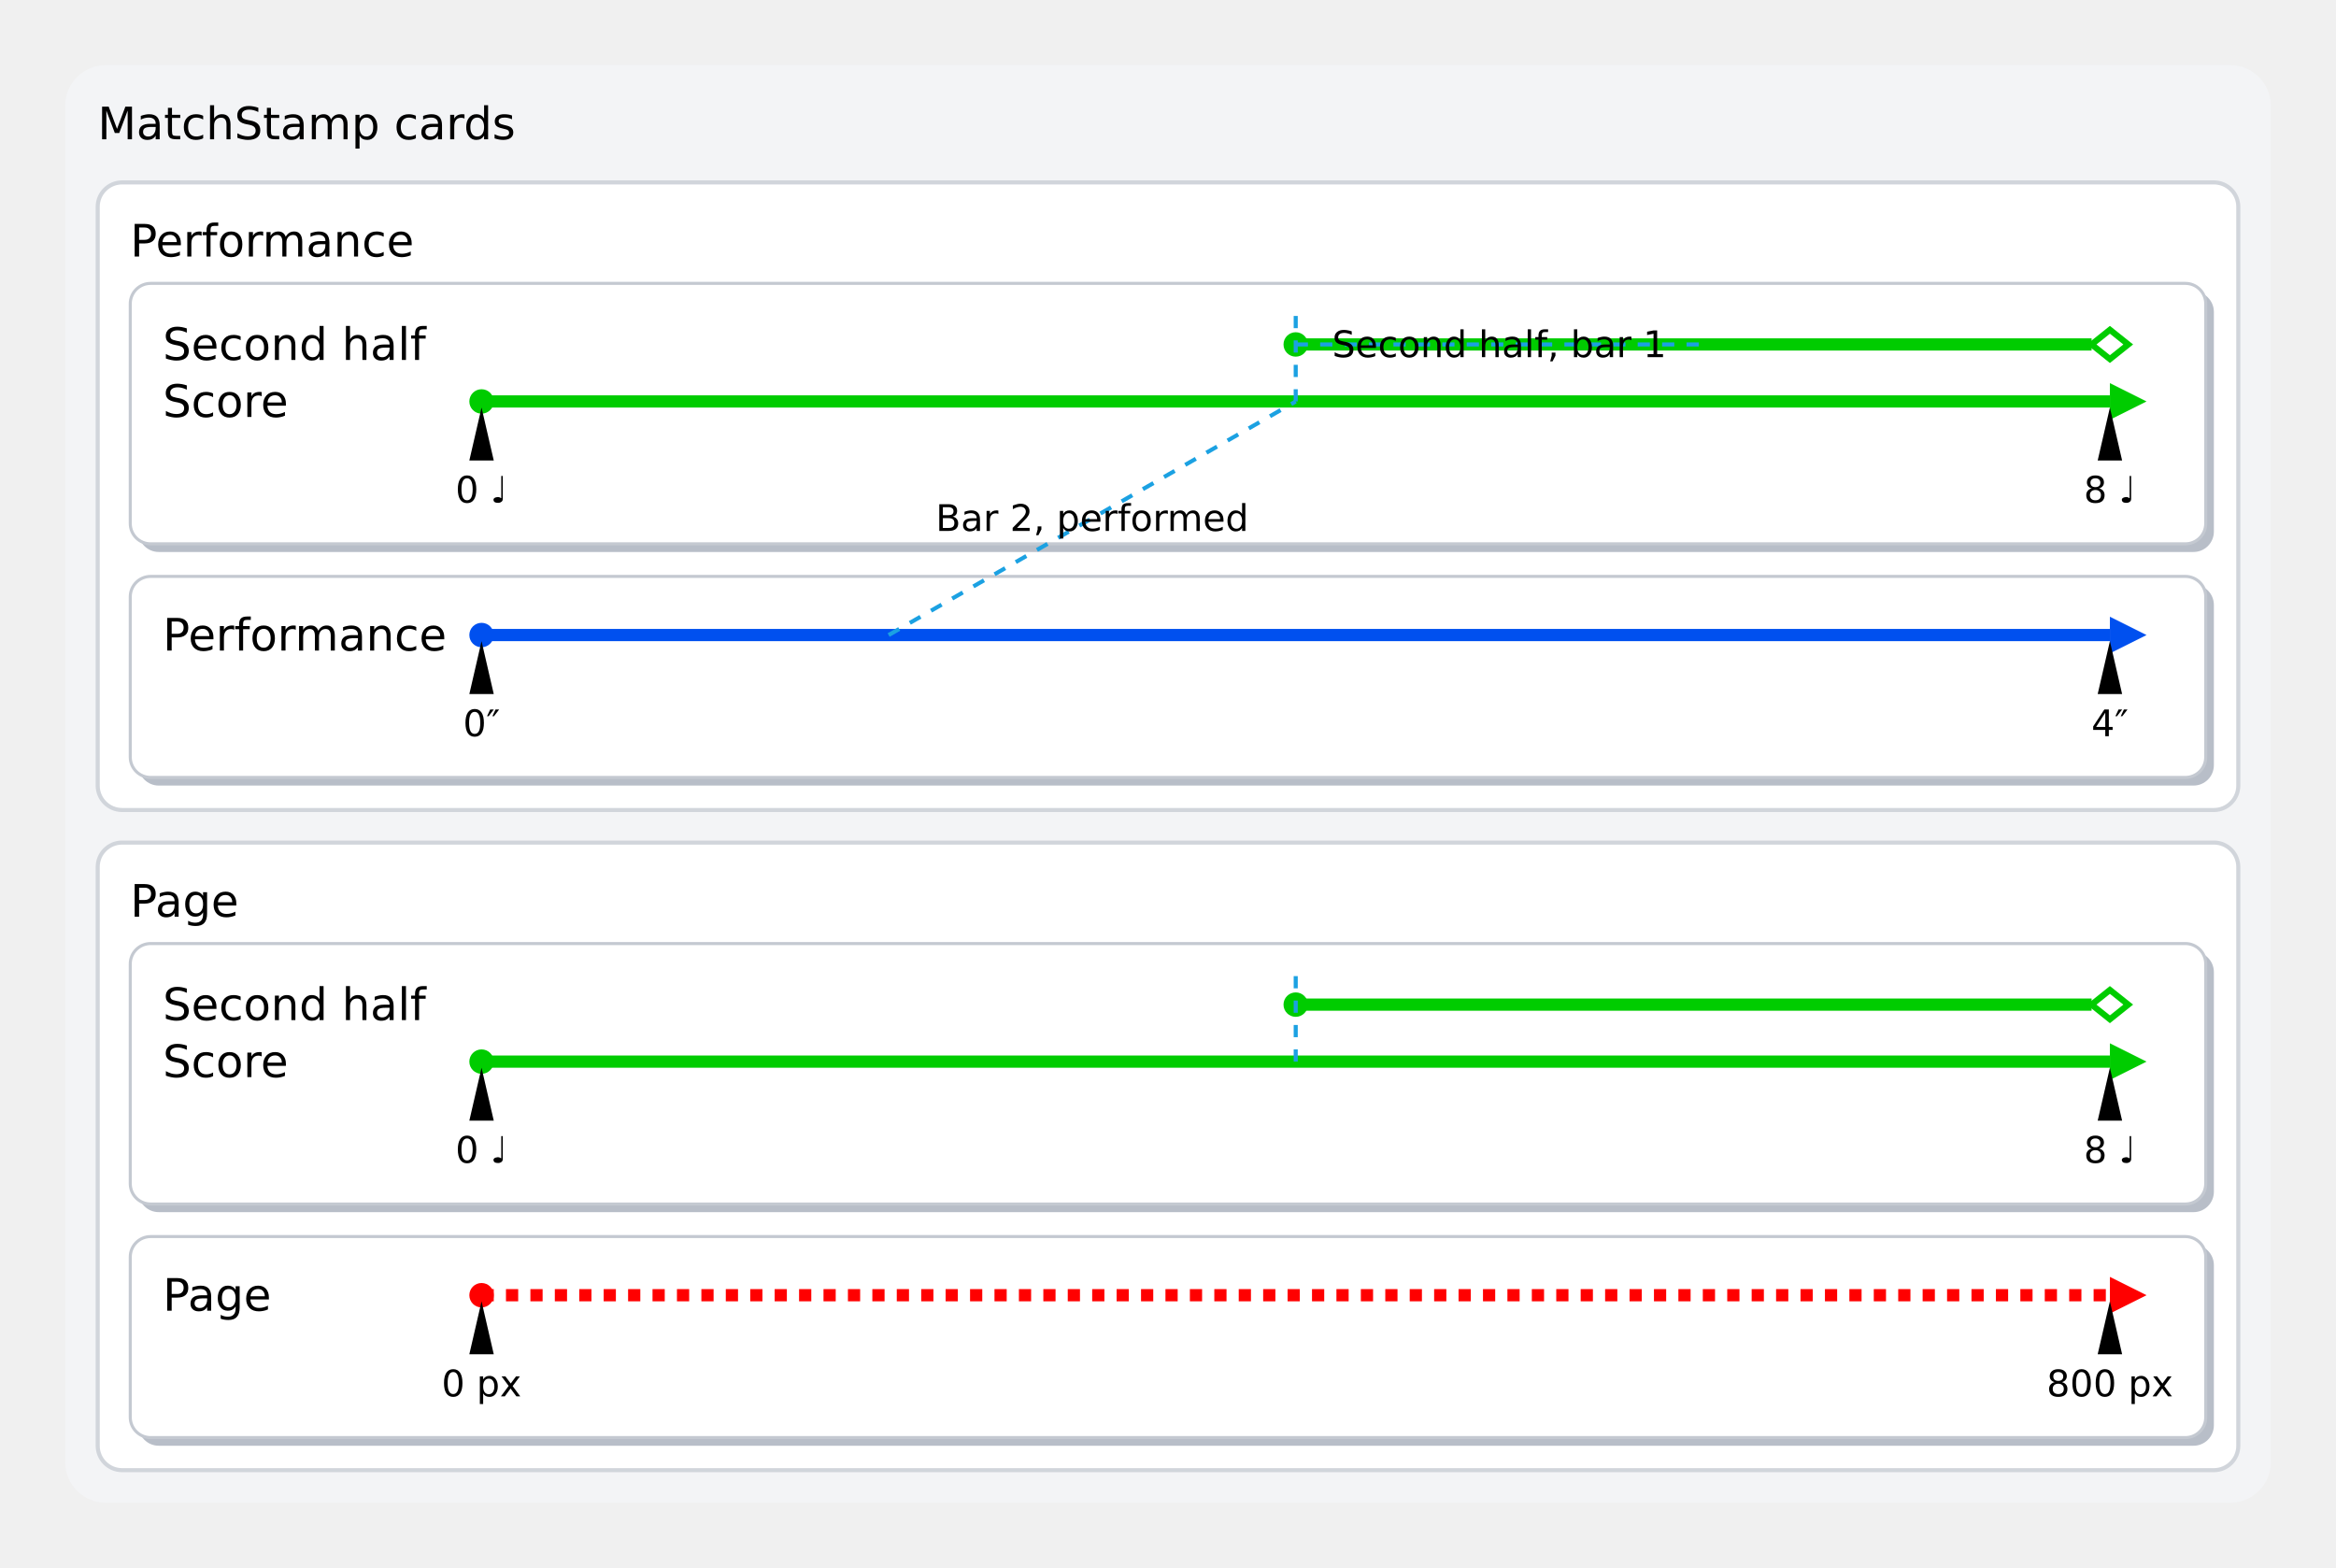
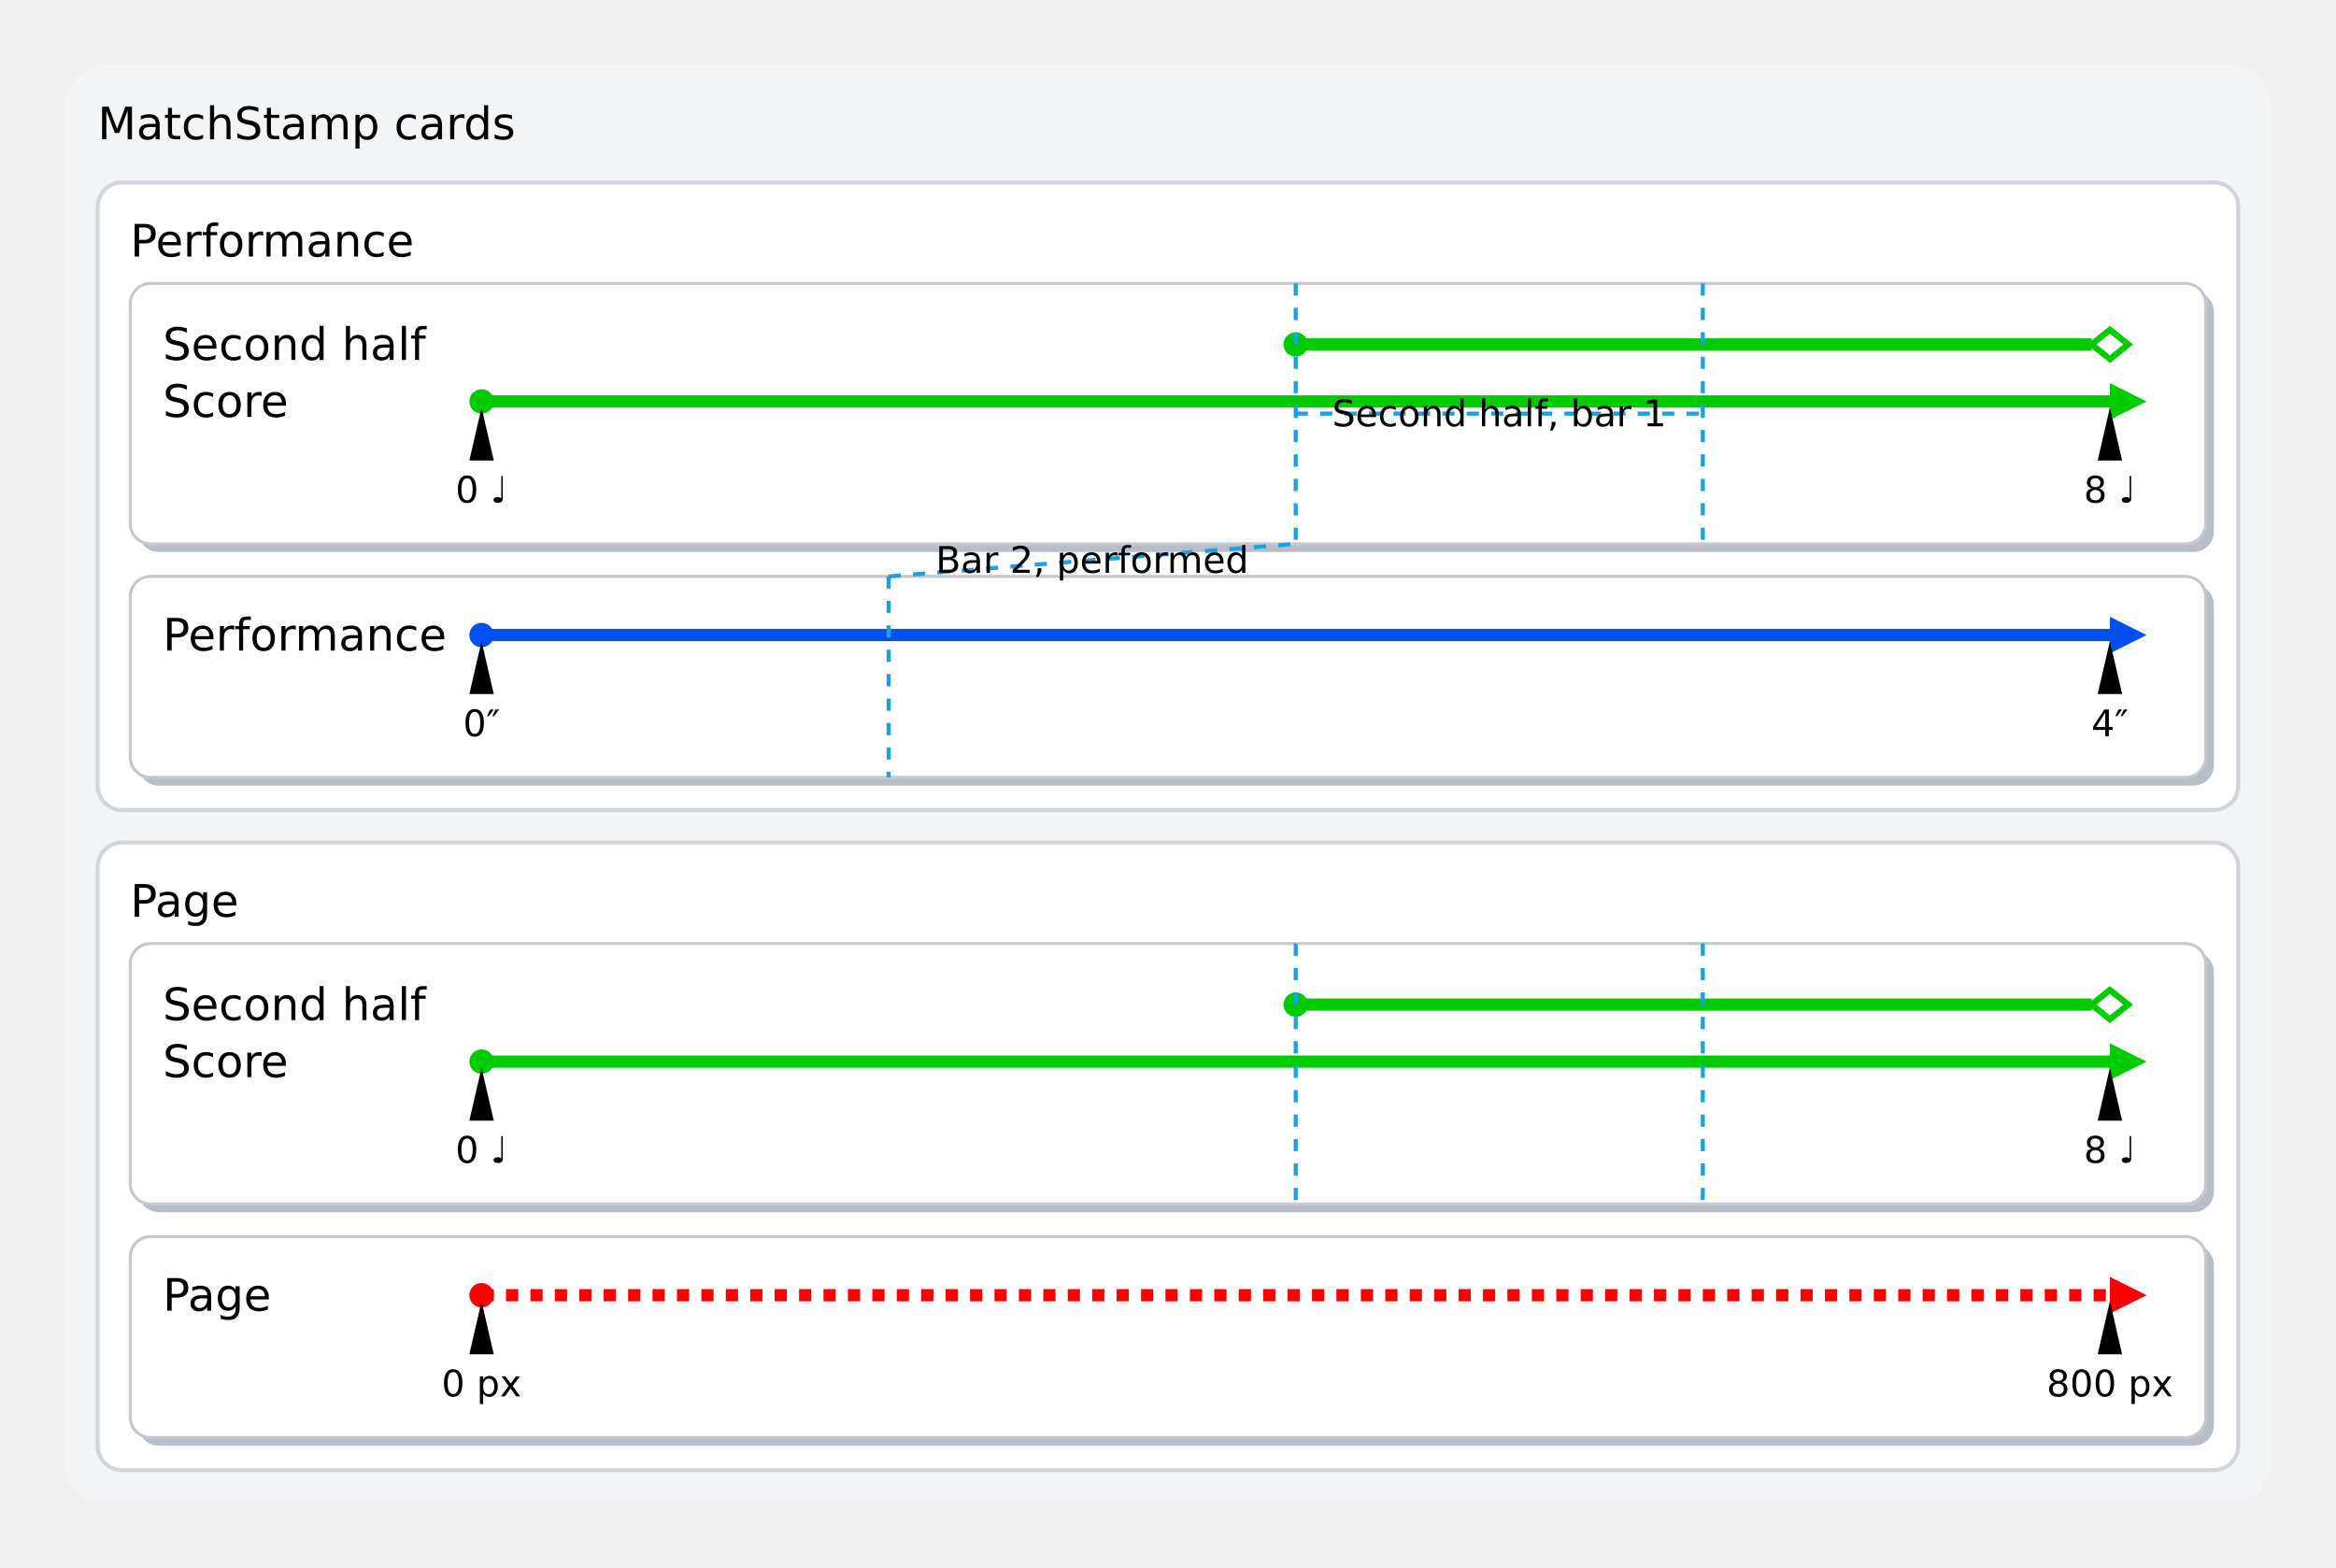
<svg xmlns="http://www.w3.org/2000/svg" width="573.831" height="385.125" viewBox="0 0 573.831 385.125" font-family="DejaVu Sans, Noto Music" text-rendering="geometricPrecision" style="font-kerning:none;font-variant-ligatures:none">
  <g transform="translate(16 16)">
    <rect x="0" y="0" width="541.831" height="353.125" rx="10" fill="#F3F4F6" />
    <text data-part="name" x="8" y="18.21" text-anchor="start" font-size="11" fill="#000000">MatchStamp cards</text>
    <rect data-id="group_1" x="8" y="28.805" width="525.831" height="154.16" rx="6" fill="#FFFFFF" stroke="#D1D5DB" stroke-width="1" />
    <text data-id="group_1" data-part="name" x="16" y="47.015" text-anchor="start" font-size="11" fill="#000000">Performance</text>
    <rect data-id="score" data-part="card" x="18" y="55.609" width="509.831" height="63.977" rx="5" fill="#B8BEC8" />
    <rect data-id="score" data-part="card" x="16" y="53.609" width="509.831" height="63.977" rx="5" fill="#FFFFFF" stroke="#C4C9D1" stroke-width="0.75" />
    <line data-id="score" x1="102.291" y1="82.609" x2="502.291" y2="82.609" stroke="#00CC00" stroke-width="3" />
    <circle data-id="score" cx="102.291" cy="82.609" r="3" fill="#00CC00" />
    <polygon data-id="score" points="511.291,82.609 502.291,78.109 502.291,87.109" fill="#00CC00" />
    <line data-id="second-half" x1="302.291" y1="68.609" x2="497.791" y2="68.609" stroke="#00CC00" stroke-width="3" />
    <circle data-id="second-half" cx="302.291" cy="68.609" r="3" fill="#00CC00" />
    <polygon data-id="second-half" points="497.791,68.609 502.291,65.009 506.791,68.609 502.291,72.209" fill="none" stroke="#00CC00" stroke-width="1.5" />
    <polygon data-id="timestamp_8" points="102.291,84.109 99.291,97.109 105.291,97.109" fill="#000000" />
    <polygon data-id="timestamp_9" points="502.291,84.109 499.291,97.109 505.291,97.109" fill="#000000" />
    <text data-id="second-half" data-part="name" x="24" y="72.418" text-anchor="start" font-size="11" fill="#000000">Second half</text>
    <text data-id="score" data-part="name" x="24" y="86.418" text-anchor="start" font-size="11" fill="#000000">Score</text>
    <text data-id="timestamp_8" data-part="coordinate" x="102.291" y="107.463" text-anchor="middle" font-size="9" fill="#000000">0 ♩</text>
    <text data-id="timestamp_9" data-part="coordinate" x="502.291" y="107.463" text-anchor="middle" font-size="9" fill="#000000">8 ♩</text>
-     <line data-id="timestamp_1" data-part="line" x1="302.291" y1="61.609" x2="302.291" y2="82.609" stroke="#1BA1E2" stroke-width="1" stroke-dasharray="3 3" />
+     <line data-id="timestamp_1" data-part="line" x1="302.291" y1="53.609" x2="302.291" y2="117.586" stroke="#1BA1E2" stroke-width="1" stroke-dasharray="3 3" />
+     <line data-id="timestamp_3" data-part="line" x1="402.291" y1="53.609" x2="402.291" y2="117.586" stroke="#1BA1E2" stroke-width="1" stroke-dasharray="3 3" />
    <rect data-id="performance" data-part="card" x="18" y="127.586" width="509.831" height="49.379" rx="5" fill="#B8BEC8" />
    <rect data-id="performance" data-part="card" x="16" y="125.586" width="509.831" height="49.379" rx="5" fill="#FFFFFF" stroke="#C4C9D1" stroke-width="0.75" />
    <line data-id="performance" x1="102.291" y1="139.988" x2="502.291" y2="139.988" stroke="#0050EF" stroke-width="3" />
    <circle data-id="performance" cx="102.291" cy="139.988" r="3" fill="#0050EF" />
    <polygon data-id="performance" points="511.291,139.988 502.291,135.488 502.291,144.488" fill="#0050EF" />
    <polygon data-id="timestamp_6" points="102.291,141.488 99.291,154.488 105.291,154.488" fill="#000000" />
    <polygon data-id="timestamp_7" points="502.291,141.488 499.291,154.488 505.291,154.488" fill="#000000" />
    <text data-id="performance" data-part="name" x="24" y="143.796" text-anchor="start" font-size="11" fill="#000000">Performance</text>
    <text data-id="timestamp_6" data-part="coordinate" x="102.291" y="164.842" text-anchor="middle" font-size="9" fill="#000000">0″</text>
    <text data-id="timestamp_7" data-part="coordinate" x="502.291" y="164.842" text-anchor="middle" font-size="9" fill="#000000">4″</text>
+     <line data-id="timestamp_2" data-part="line" x1="202.292" y1="125.586" x2="202.292" y2="174.965" stroke="#1BA1E2" stroke-width="1" stroke-dasharray="3 3" />
    <rect data-id="group_2" x="8" y="190.965" width="525.831" height="154.16" rx="6" fill="#FFFFFF" stroke="#D1D5DB" stroke-width="1" />
    <text data-id="group_2" data-part="name" x="16" y="209.175" text-anchor="start" font-size="11" fill="#000000">Page</text>
    <rect data-id="score" data-part="card" x="18" y="217.769" width="509.831" height="63.977" rx="5" fill="#B8BEC8" />
    <rect data-id="score" data-part="card" x="16" y="215.769" width="509.831" height="63.977" rx="5" fill="#FFFFFF" stroke="#C4C9D1" stroke-width="0.75" />
    <line data-id="score" x1="102.291" y1="244.769" x2="502.291" y2="244.769" stroke="#00CC00" stroke-width="3" />
    <circle data-id="score" cx="102.291" cy="244.769" r="3" fill="#00CC00" />
    <polygon data-id="score" points="511.291,244.769 502.291,240.269 502.291,249.269" fill="#00CC00" />
    <line data-id="second-half" x1="302.291" y1="230.769" x2="497.791" y2="230.769" stroke="#00CC00" stroke-width="3" />
    <circle data-id="second-half" cx="302.291" cy="230.769" r="3" fill="#00CC00" />
    <polygon data-id="second-half" points="497.791,230.769 502.291,227.169 506.791,230.769 502.291,234.369" fill="none" stroke="#00CC00" stroke-width="1.5" />
    <polygon data-id="timestamp_8" points="102.291,246.269 99.291,259.269 105.291,259.269" fill="#000000" />
    <polygon data-id="timestamp_9" points="502.291,246.269 499.291,259.269 505.291,259.269" fill="#000000" />
    <text data-id="second-half" data-part="name" x="24" y="234.578" text-anchor="start" font-size="11" fill="#000000">Second half</text>
    <text data-id="score" data-part="name" x="24" y="248.578" text-anchor="start" font-size="11" fill="#000000">Score</text>
    <text data-id="timestamp_8" data-part="coordinate" x="102.291" y="269.623" text-anchor="middle" font-size="9" fill="#000000">0 ♩</text>
    <text data-id="timestamp_9" data-part="coordinate" x="502.291" y="269.623" text-anchor="middle" font-size="9" fill="#000000">8 ♩</text>
-     <line data-id="timestamp_1" data-part="line" x1="302.291" y1="223.769" x2="302.291" y2="244.769" stroke="#1BA1E2" stroke-width="1" stroke-dasharray="3 3" />
+     <line data-id="timestamp_1" data-part="line" x1="302.291" y1="215.769" x2="302.291" y2="279.746" stroke="#1BA1E2" stroke-width="1" stroke-dasharray="3 3" />
+     <line data-id="timestamp_3" data-part="line" x1="402.291" y1="215.769" x2="402.291" y2="279.746" stroke="#1BA1E2" stroke-width="1" stroke-dasharray="3 3" />
    <rect data-id="page" data-part="card" x="18" y="289.746" width="509.831" height="49.379" rx="5" fill="#B8BEC8" />
    <rect data-id="page" data-part="card" x="16" y="287.746" width="509.831" height="49.379" rx="5" fill="#FFFFFF" stroke="#C4C9D1" stroke-width="0.75" />
    <line data-id="page" x1="102.291" y1="302.148" x2="502.291" y2="302.148" stroke="#FF0000" stroke-width="3" stroke-dasharray="3 3" />
    <circle data-id="page" cx="102.291" cy="302.148" r="3" fill="#FF0000" />
    <polygon data-id="page" points="511.291,302.148 502.291,297.648 502.291,306.648" fill="#FF0000" />
    <polygon data-id="timestamp_4" points="102.291,303.648 99.291,316.648 105.291,316.648" fill="#000000" />
    <polygon data-id="timestamp_5" points="502.291,303.648 499.291,316.648 505.291,316.648" fill="#000000" />
    <text data-id="page" data-part="name" x="24" y="305.957" text-anchor="start" font-size="11" fill="#000000">Page</text>
    <text data-id="timestamp_4" data-part="coordinate" x="102.291" y="327.002" text-anchor="middle" font-size="9" fill="#000000">0 px</text>
    <text data-id="timestamp_5" data-part="coordinate" x="502.291" y="327.002" text-anchor="middle" font-size="9" fill="#000000">800 px</text>
-     <line data-id="anchor_1" x1="202.292" y1="139.988" x2="302.291" y2="82.609" stroke="#1BA1E2" stroke-width="1" stroke-dasharray="3 3" />
-     <line data-id="anchor_2" x1="302.291" y1="68.609" x2="402.291" y2="68.609" stroke="#1BA1E2" stroke-width="1" stroke-dasharray="3 3" />
-     <text data-id="anchor_1" data-part="name" x="252.292" y="114.415" text-anchor="middle" font-size="9" fill="#000000">Bar 2, performed</text>
-     <text data-id="anchor_2" data-part="name" x="352.291" y="71.725" text-anchor="middle" font-size="9" fill="#000000">Second half, bar 1</text>
+     <line data-id="anchor_1" x1="202.292" y1="125.586" x2="302.291" y2="117.586" stroke="#1BA1E2" stroke-width="1" stroke-dasharray="3 3" />
+     <line data-id="anchor_2" x1="302.291" y1="85.598" x2="402.291" y2="85.598" stroke="#1BA1E2" stroke-width="1" stroke-dasharray="3 3" />
+     <text data-id="anchor_1" data-part="name" x="252.292" y="124.702" text-anchor="middle" font-size="9" fill="#000000">Bar 2, performed</text>
+     <text data-id="anchor_2" data-part="name" x="352.291" y="88.713" text-anchor="middle" font-size="9" fill="#000000">Second half, bar 1</text>
  </g>
</svg>
